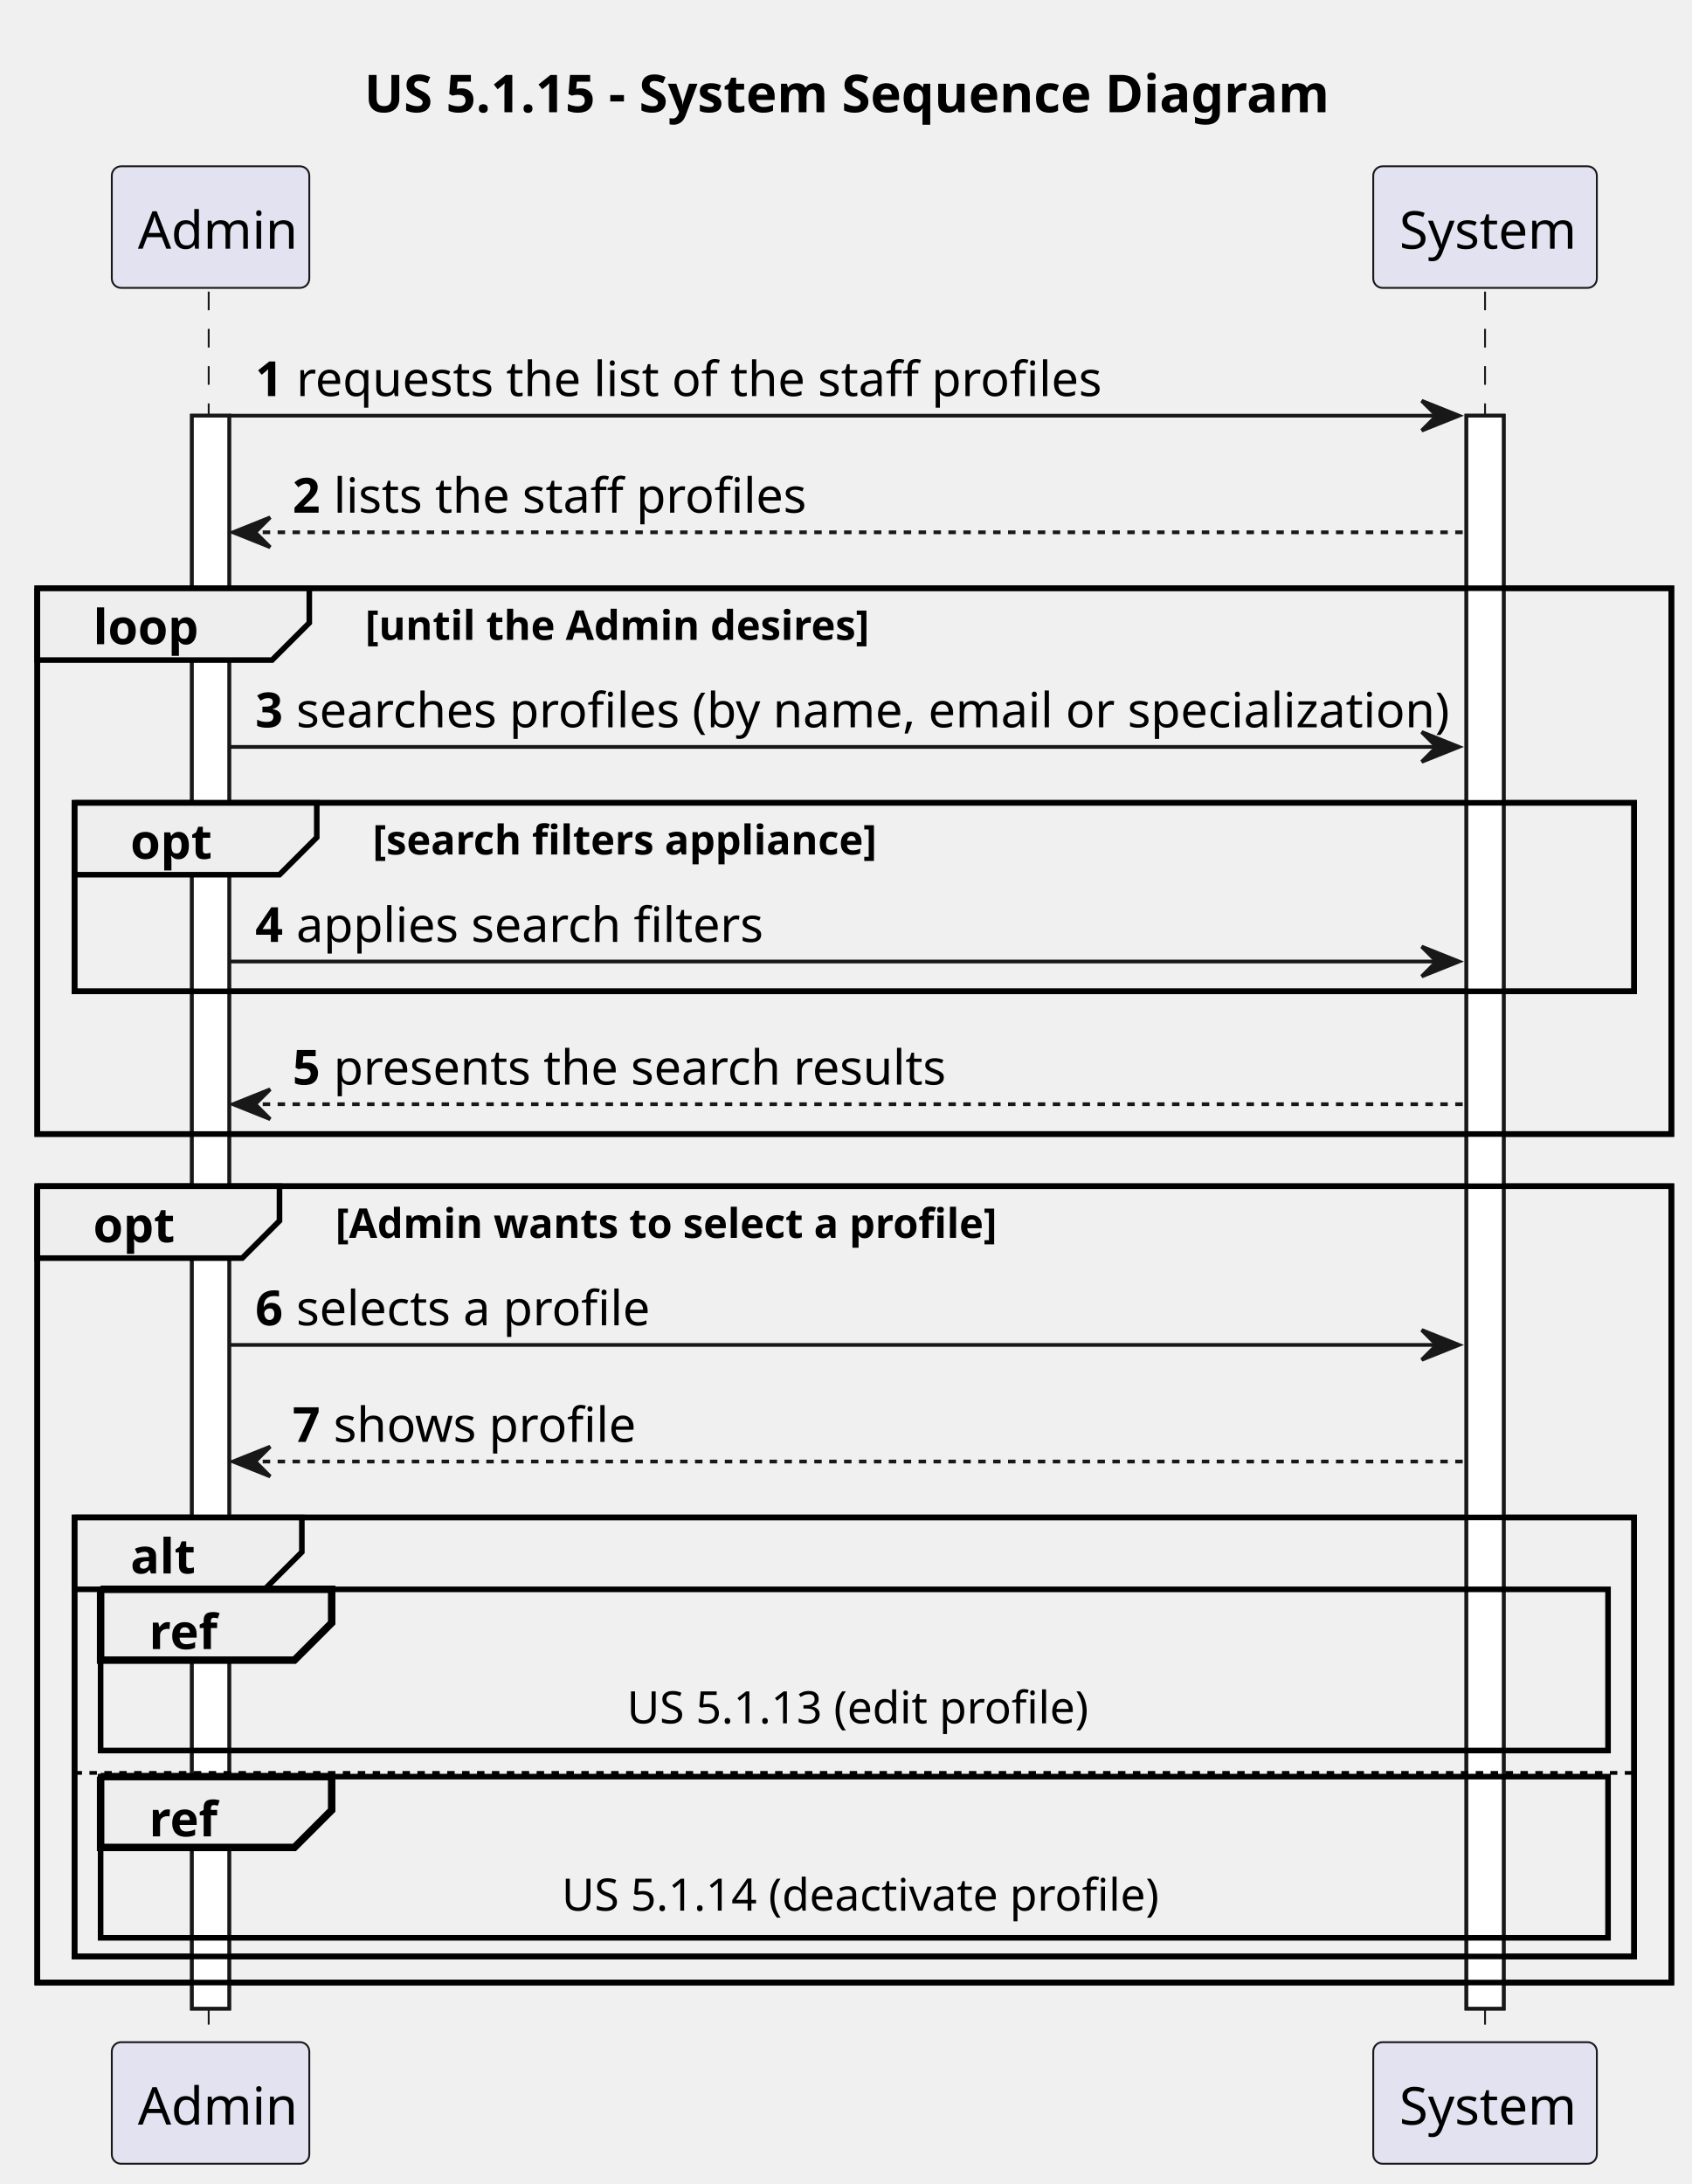
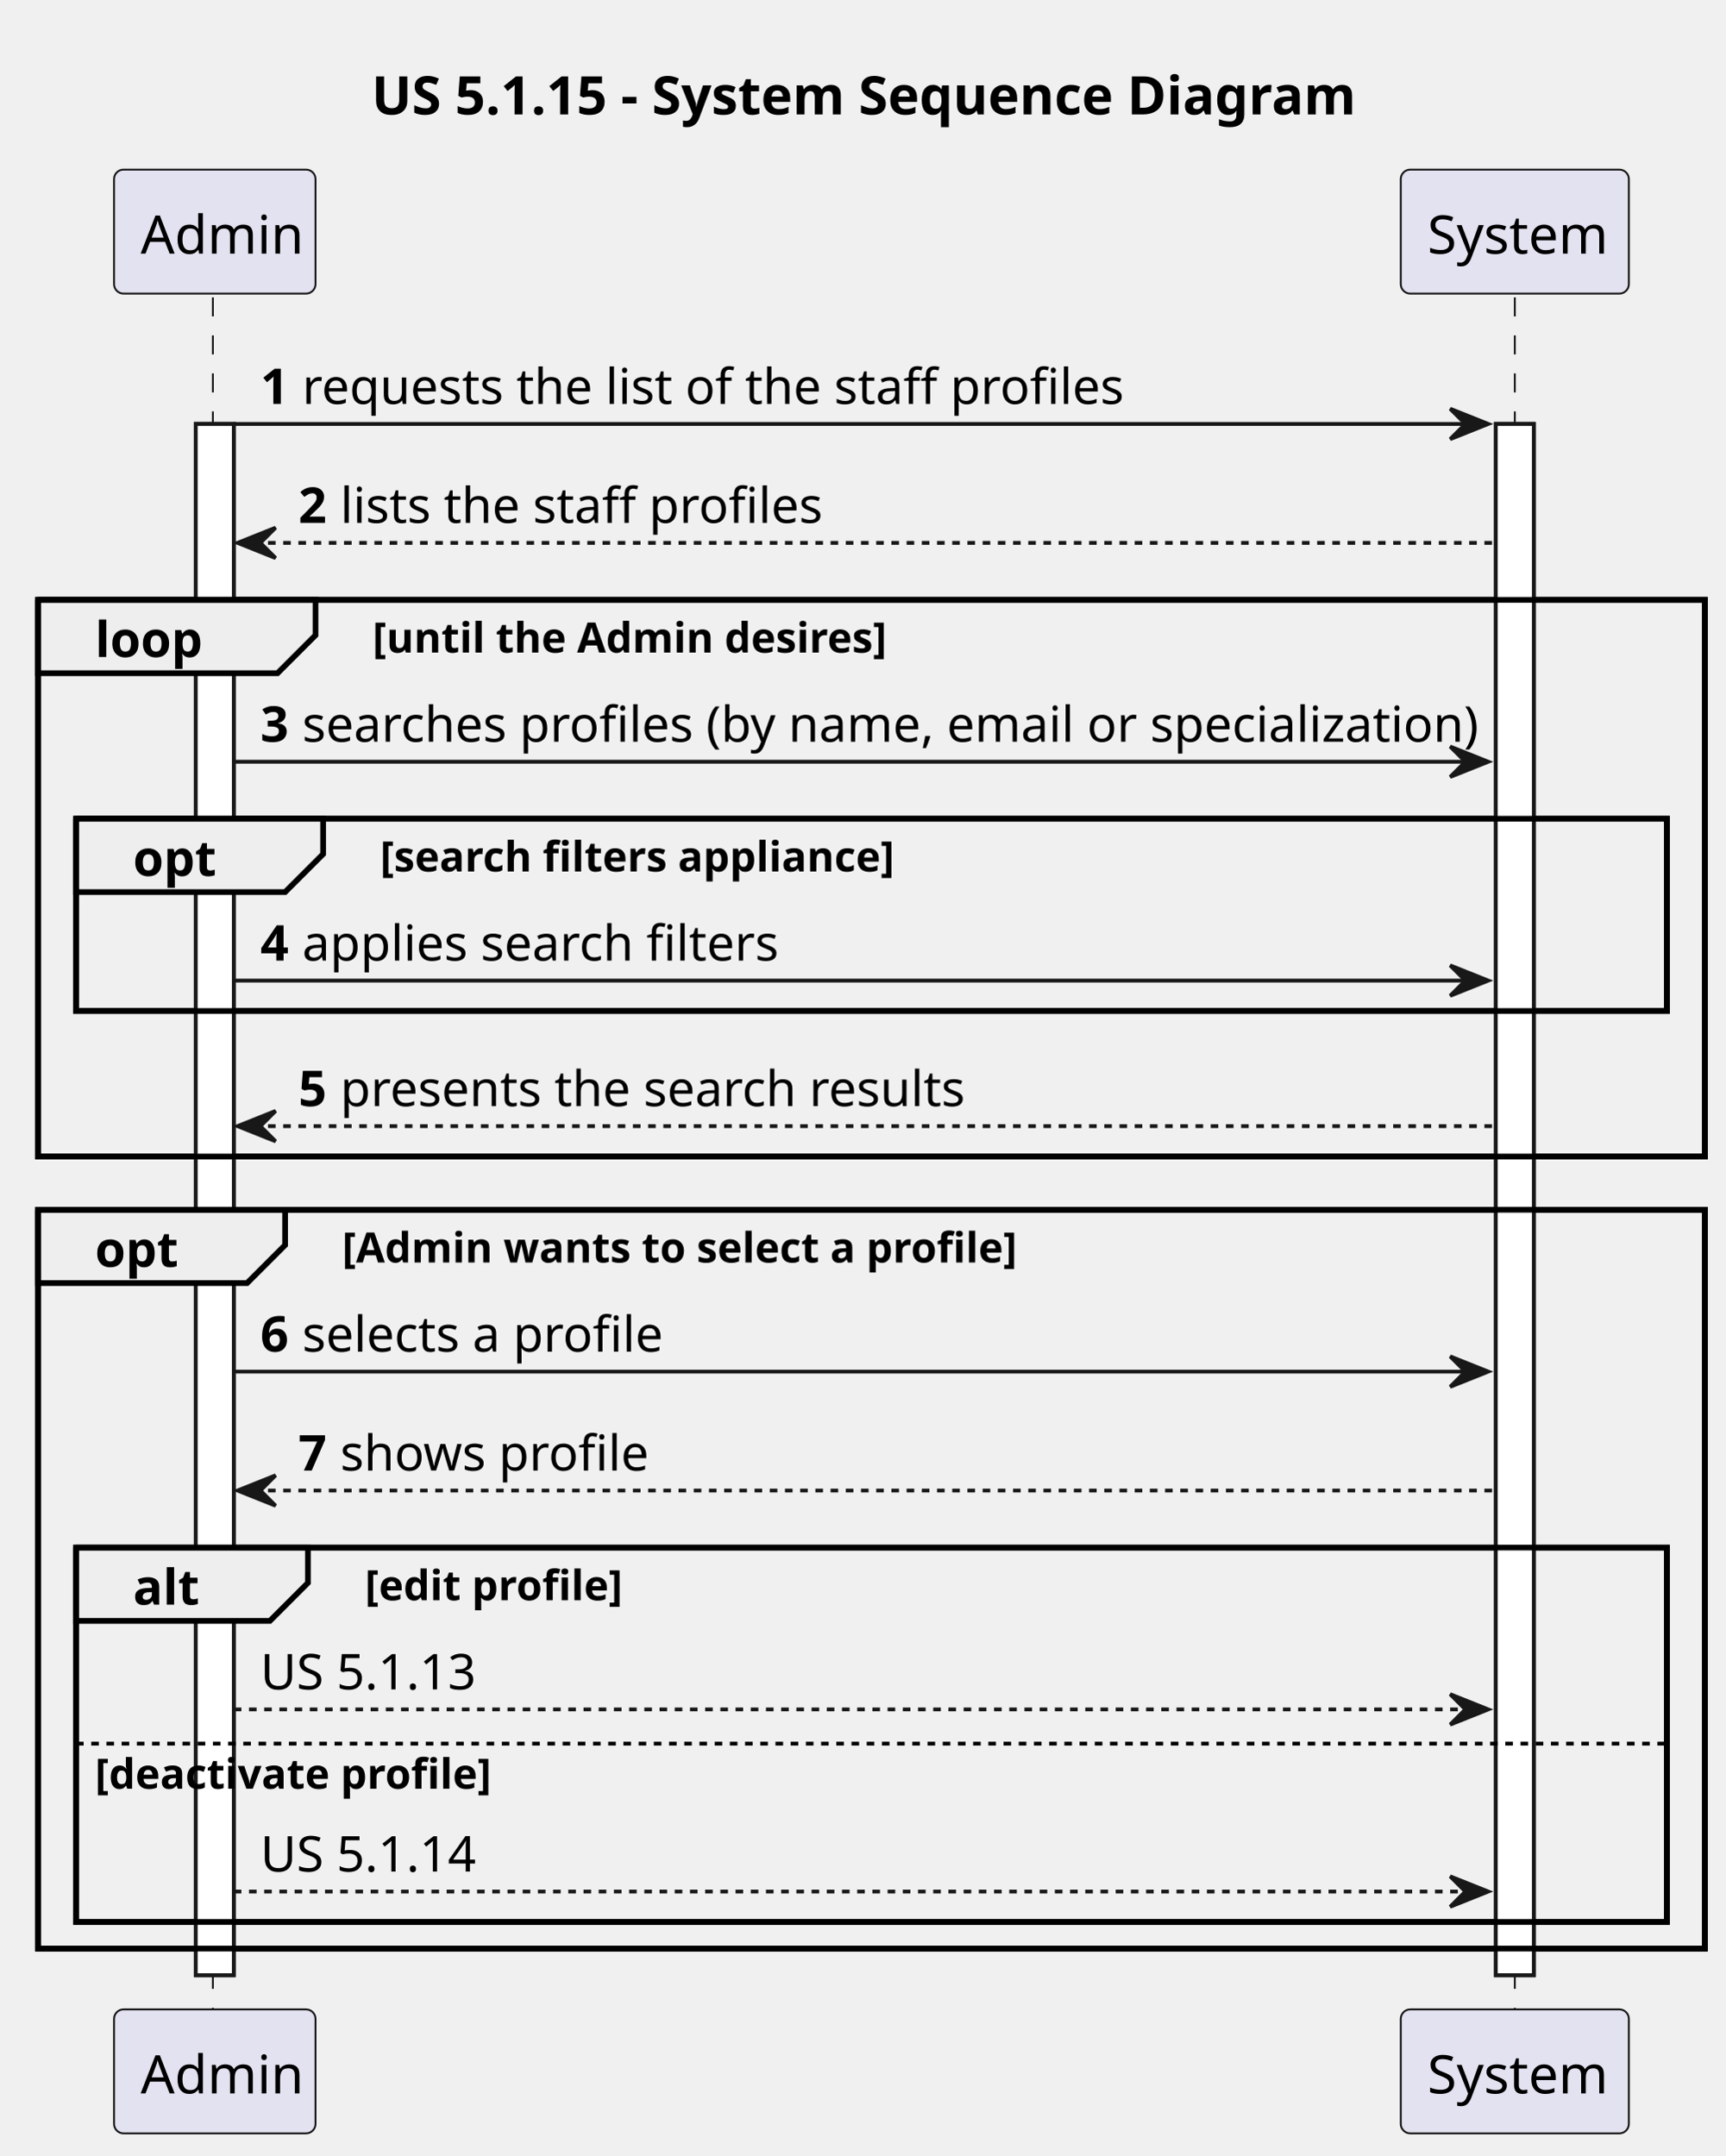
- <svg xmlns="http://www.w3.org/2000/svg" contentStyleType="text/css" height="586px" preserveAspectRatio="none" style="width:454px;height:586px;background:#FFFFFF;" version="1.1" viewBox="0 0 454 586" width="454px" zoomAndPan="magnify">
+ <svg xmlns="http://www.w3.org/2000/svg" contentStyleType="text/css" height="567px" preserveAspectRatio="none" style="width:454px;height:567px;background:#FFFFFF;" version="1.1" viewBox="0 0 454 567" width="454px" zoomAndPan="magnify">
  <defs />
  <g>
    <text fill="#000000" font-family="sans-serif" font-size="14" font-weight="bold" lengthAdjust="spacing" textLength="262" x="97.75" y="30.107">US 5.1.15 - System Sequence Diagram</text>
-     <rect fill="#FFFFFF" height="427.414" style="stroke:#181818;stroke-width:1.0;" width="10" x="51.5" y="111.533" />
-     <rect fill="#FFFFFF" height="427.414" style="stroke:#181818;stroke-width:1.0;" width="10" x="393.5" y="111.533" />
+     <rect fill="#FFFFFF" height="408.123" style="stroke:#181818;stroke-width:1.0;" width="10" x="51.5" y="111.533" />
+     <rect fill="#FFFFFF" height="408.123" style="stroke:#181818;stroke-width:1.0;" width="10" x="393.5" y="111.533" />
    <rect fill="none" height="146.455" style="stroke:#000000;stroke-width:1.5;" width="438.5" x="10" y="157.824" />
    <rect fill="none" height="50.582" style="stroke:#000000;stroke-width:1.5;" width="418.5" x="20" y="215.406" />
-     <rect fill="none" height="213.668" style="stroke:#000000;stroke-width:1.5;" width="438.5" x="10" y="318.279" />
-     <rect fill="none" height="117.795" style="stroke:#000000;stroke-width:1.5;" width="418.5" x="20" y="407.152" />
-     <line style="stroke:#181818;stroke-width:0.5;stroke-dasharray:5.0,5.0;" x1="56" x2="56" y1="78.242" y2="548.947" />
-     <line style="stroke:#181818;stroke-width:0.5;stroke-dasharray:5.0,5.0;" x1="398.5" x2="398.5" y1="78.242" y2="548.947" />
+     <rect fill="none" height="194.377" style="stroke:#000000;stroke-width:1.5;" width="438.5" x="10" y="318.279" />
+     <rect fill="none" height="98.504" style="stroke:#000000;stroke-width:1.5;" width="418.5" x="20" y="407.152" />
+     <line style="stroke:#181818;stroke-width:0.5;stroke-dasharray:5.0,5.0;" x1="56" x2="56" y1="78.242" y2="529.656" />
+     <line style="stroke:#181818;stroke-width:0.5;stroke-dasharray:5.0,5.0;" x1="398.5" x2="398.5" y1="78.242" y2="529.656" />
    <rect fill="#E2E2F0" height="32.621" rx="2.5" ry="2.5" style="stroke:#181818;stroke-width:0.5;" width="53" x="30" y="44.621" />
    <text fill="#000000" font-family="sans-serif" font-size="14" lengthAdjust="spacing" textLength="39" x="37" y="66.728">Admin</text>
-     <rect fill="#E2E2F0" height="32.621" rx="2.5" ry="2.5" style="stroke:#181818;stroke-width:0.5;" width="53" x="30" y="547.947" />
-     <text fill="#000000" font-family="sans-serif" font-size="14" lengthAdjust="spacing" textLength="39" x="37" y="570.055">Admin</text>
+     <rect fill="#E2E2F0" height="32.621" rx="2.5" ry="2.5" style="stroke:#181818;stroke-width:0.5;" width="53" x="30" y="528.656" />
+     <text fill="#000000" font-family="sans-serif" font-size="14" lengthAdjust="spacing" textLength="39" x="37" y="550.764">Admin</text>
    <rect fill="#E2E2F0" height="32.621" rx="2.5" ry="2.5" style="stroke:#181818;stroke-width:0.5;" width="60" x="368.5" y="44.621" />
    <text fill="#000000" font-family="sans-serif" font-size="14" lengthAdjust="spacing" textLength="46" x="375.5" y="66.728">System</text>
-     <rect fill="#E2E2F0" height="32.621" rx="2.5" ry="2.5" style="stroke:#181818;stroke-width:0.5;" width="60" x="368.5" y="547.947" />
-     <text fill="#000000" font-family="sans-serif" font-size="14" lengthAdjust="spacing" textLength="46" x="375.5" y="570.055">System</text>
-     <rect fill="#FFFFFF" height="427.414" style="stroke:#181818;stroke-width:1.0;" width="10" x="51.5" y="111.533" />
-     <rect fill="#FFFFFF" height="427.414" style="stroke:#181818;stroke-width:1.0;" width="10" x="393.5" y="111.533" />
+     <rect fill="#E2E2F0" height="32.621" rx="2.5" ry="2.5" style="stroke:#181818;stroke-width:0.5;" width="60" x="368.5" y="528.656" />
+     <text fill="#000000" font-family="sans-serif" font-size="14" lengthAdjust="spacing" textLength="46" x="375.5" y="550.764">System</text>
+     <rect fill="#FFFFFF" height="408.123" style="stroke:#181818;stroke-width:1.0;" width="10" x="51.5" y="111.533" />
+     <rect fill="#FFFFFF" height="408.123" style="stroke:#181818;stroke-width:1.0;" width="10" x="393.5" y="111.533" />
    <polygon fill="#181818" points="381.5,107.533,391.5,111.533,381.5,115.533,385.5,111.533" style="stroke:#181818;stroke-width:1.0;" />
    <line style="stroke:#181818;stroke-width:1.0;" x1="61.5" x2="387.5" y1="111.533" y2="111.533" />
    <text fill="#000000" font-family="sans-serif" font-size="13" font-weight="bold" lengthAdjust="spacing" textLength="7" x="68.5" y="106.27">1</text>
    <text fill="#000000" font-family="sans-serif" font-size="13" lengthAdjust="spacing" textLength="202" x="79.5" y="106.27">requests the list of the staff profiles</text>
    <polygon fill="#181818" points="72.5,138.824,62.5,142.824,72.5,146.824,68.5,142.824" style="stroke:#181818;stroke-width:1.0;" />
    <line style="stroke:#181818;stroke-width:1.0;stroke-dasharray:2.0,2.0;" x1="66.5" x2="392.5" y1="142.824" y2="142.824" />
    <text fill="#000000" font-family="sans-serif" font-size="13" font-weight="bold" lengthAdjust="spacing" textLength="7" x="78.5" y="137.561">2</text>
    <text fill="#000000" font-family="sans-serif" font-size="13" lengthAdjust="spacing" textLength="119" x="89.5" y="137.561">lists the staff profiles</text>
    <path d="M10,157.824 L83,157.824 L83,167.115 L73,177.115 L10,177.115 L10,157.824 " fill="#EEEEEE" style="stroke:#000000;stroke-width:1.5;" />
    <rect fill="none" height="146.455" style="stroke:#000000;stroke-width:1.5;" width="438.5" x="10" y="157.824" />
    <text fill="#000000" font-family="sans-serif" font-size="13" font-weight="bold" lengthAdjust="spacing" textLength="28" x="25" y="172.852">loop</text>
    <text fill="#000000" font-family="sans-serif" font-size="11" font-weight="bold" lengthAdjust="spacing" textLength="138" x="98" y="171.694">[until the Admin desires]</text>
    <polygon fill="#181818" points="381.5,196.406,391.5,200.406,381.5,204.406,385.5,200.406" style="stroke:#181818;stroke-width:1.0;" />
    <line style="stroke:#181818;stroke-width:1.0;" x1="61.5" x2="387.5" y1="200.406" y2="200.406" />
    <text fill="#000000" font-family="sans-serif" font-size="13" font-weight="bold" lengthAdjust="spacing" textLength="7" x="68.5" y="195.144">3</text>
    <text fill="#000000" font-family="sans-serif" font-size="13" lengthAdjust="spacing" textLength="297" x="79.5" y="195.144">searches profiles (by name, email or specialization)</text>
    <path d="M20,215.406 L85,215.406 L85,224.697 L75,234.697 L20,234.697 L20,215.406 " fill="#EEEEEE" style="stroke:#000000;stroke-width:1.5;" />
    <rect fill="none" height="50.582" style="stroke:#000000;stroke-width:1.5;" width="418.5" x="20" y="215.406" />
    <text fill="#000000" font-family="sans-serif" font-size="13" font-weight="bold" lengthAdjust="spacing" textLength="20" x="35" y="230.435">opt</text>
    <text fill="#000000" font-family="sans-serif" font-size="11" font-weight="bold" lengthAdjust="spacing" textLength="137" x="100" y="229.276">[search filters appliance]</text>
    <polygon fill="#181818" points="381.5,253.988,391.5,257.988,381.5,261.988,385.5,257.988" style="stroke:#181818;stroke-width:1.0;" />
    <line style="stroke:#181818;stroke-width:1.0;" x1="61.5" x2="387.5" y1="257.988" y2="257.988" />
    <text fill="#000000" font-family="sans-serif" font-size="13" font-weight="bold" lengthAdjust="spacing" textLength="7" x="68.5" y="252.726">4</text>
    <text fill="#000000" font-family="sans-serif" font-size="13" lengthAdjust="spacing" textLength="119" x="79.5" y="252.726">applies search filters</text>
    <polygon fill="#181818" points="72.5,292.279,62.5,296.279,72.5,300.279,68.5,296.279" style="stroke:#181818;stroke-width:1.0;" />
    <line style="stroke:#181818;stroke-width:1.0;stroke-dasharray:2.0,2.0;" x1="66.5" x2="392.5" y1="296.279" y2="296.279" />
    <text fill="#000000" font-family="sans-serif" font-size="13" font-weight="bold" lengthAdjust="spacing" textLength="7" x="78.5" y="291.017">5</text>
    <text fill="#000000" font-family="sans-serif" font-size="13" lengthAdjust="spacing" textLength="158" x="89.5" y="291.017">presents the search results</text>
    <path d="M10,318.279 L75,318.279 L75,327.57 L65,337.57 L10,337.57 L10,318.279 " fill="#EEEEEE" style="stroke:#000000;stroke-width:1.5;" />
-     <rect fill="none" height="213.668" style="stroke:#000000;stroke-width:1.5;" width="438.5" x="10" y="318.279" />
+     <rect fill="none" height="194.377" style="stroke:#000000;stroke-width:1.5;" width="438.5" x="10" y="318.279" />
    <text fill="#000000" font-family="sans-serif" font-size="13" font-weight="bold" lengthAdjust="spacing" textLength="20" x="25" y="333.308">opt</text>
    <text fill="#000000" font-family="sans-serif" font-size="11" font-weight="bold" lengthAdjust="spacing" textLength="180" x="90" y="332.149">[Admin wants to select a profile]</text>
    <polygon fill="#181818" points="381.5,356.861,391.5,360.861,381.5,364.861,385.5,360.861" style="stroke:#181818;stroke-width:1.0;" />
    <line style="stroke:#181818;stroke-width:1.0;" x1="61.5" x2="387.5" y1="360.861" y2="360.861" />
    <text fill="#000000" font-family="sans-serif" font-size="13" font-weight="bold" lengthAdjust="spacing" textLength="7" x="68.5" y="355.599">6</text>
    <text fill="#000000" font-family="sans-serif" font-size="13" lengthAdjust="spacing" textLength="91" x="79.5" y="355.599">selects a profile</text>
    <polygon fill="#181818" points="72.5,388.152,62.5,392.152,72.5,396.152,68.5,392.152" style="stroke:#181818;stroke-width:1.0;" />
    <line style="stroke:#181818;stroke-width:1.0;stroke-dasharray:2.0,2.0;" x1="66.5" x2="392.5" y1="392.152" y2="392.152" />
    <text fill="#000000" font-family="sans-serif" font-size="13" font-weight="bold" lengthAdjust="spacing" textLength="7" x="78.5" y="386.89">7</text>
    <text fill="#000000" font-family="sans-serif" font-size="13" lengthAdjust="spacing" textLength="75" x="89.5" y="386.89">shows profile</text>
    <path d="M20,407.152 L81,407.152 L81,416.443 L71,426.443 L20,426.443 L20,407.152 " fill="#EEEEEE" style="stroke:#000000;stroke-width:1.5;" />
-     <rect fill="none" height="117.795" style="stroke:#000000;stroke-width:1.5;" width="418.5" x="20" y="407.152" />
+     <rect fill="none" height="98.504" style="stroke:#000000;stroke-width:1.5;" width="418.5" x="20" y="407.152" />
    <text fill="#000000" font-family="sans-serif" font-size="13" font-weight="bold" lengthAdjust="spacing" textLength="16" x="35" y="422.181">alt</text>
-     <rect fill="none" height="43.252" style="stroke:#000000;stroke-width:1.5;" width="404.5" x="27" y="426.443" />
-     <path d="M27,426.443 L89,426.443 L89,435.443 L79,445.443 L27,445.443 L27,426.443 " fill="#EEEEEE" style="stroke:#000000;stroke-width:2.0;" />
-     <text fill="#000000" font-family="sans-serif" font-size="13" font-weight="bold" lengthAdjust="spacing" textLength="17" x="40" y="442.472">ref</text>
-     <text fill="#000000" font-family="sans-serif" font-size="12" lengthAdjust="spacing" textLength="122" x="168.25" y="462.393">US 5.1.13 (edit profile)</text>
-     <line style="stroke:#000000;stroke-width:1.0;stroke-dasharray:2.0,2.0;" x1="20" x2="438.5" y1="475.695" y2="475.695" />
-     <rect fill="none" height="43.252" style="stroke:#000000;stroke-width:1.5;" width="404.5" x="27" y="476.695" />
-     <path d="M27,476.695 L89,476.695 L89,485.695 L79,495.695 L27,495.695 L27,476.695 " fill="#EEEEEE" style="stroke:#000000;stroke-width:2.0;" />
-     <text fill="#000000" font-family="sans-serif" font-size="13" font-weight="bold" lengthAdjust="spacing" textLength="17" x="40" y="492.724">ref</text>
-     <text fill="#000000" font-family="sans-serif" font-size="12" lengthAdjust="spacing" textLength="157" x="150.75" y="512.644">US 5.1.14 (deactivate profile)</text>
+     <text fill="#000000" font-family="sans-serif" font-size="11" font-weight="bold" lengthAdjust="spacing" textLength="68" x="96" y="421.022">[edit profile]</text>
+     <polygon fill="#181818" points="381.5,445.734,391.5,449.734,381.5,453.734,385.5,449.734" style="stroke:#181818;stroke-width:1.0;" />
+     <line style="stroke:#181818;stroke-width:1.0;stroke-dasharray:2.0,2.0;" x1="61.5" x2="387.5" y1="449.734" y2="449.734" />
+     <text fill="#000000" font-family="sans-serif" font-size="13" lengthAdjust="spacing" textLength="58" x="68.5" y="444.472">US 5.1.13</text>
+     <line style="stroke:#000000;stroke-width:1.0;stroke-dasharray:2.0,2.0;" x1="20" x2="438.5" y1="458.734" y2="458.734" />
+     <text fill="#000000" font-family="sans-serif" font-size="11" font-weight="bold" lengthAdjust="spacing" textLength="103" x="25" y="470.604">[deactivate profile]</text>
+     <polygon fill="#181818" points="381.5,493.656,391.5,497.656,381.5,501.656,385.5,497.656" style="stroke:#181818;stroke-width:1.0;" />
+     <line style="stroke:#181818;stroke-width:1.0;stroke-dasharray:2.0,2.0;" x1="61.5" x2="387.5" y1="497.656" y2="497.656" />
+     <text fill="#000000" font-family="sans-serif" font-size="13" lengthAdjust="spacing" textLength="58" x="68.5" y="492.394">US 5.1.14</text>
  </g>
</svg>
